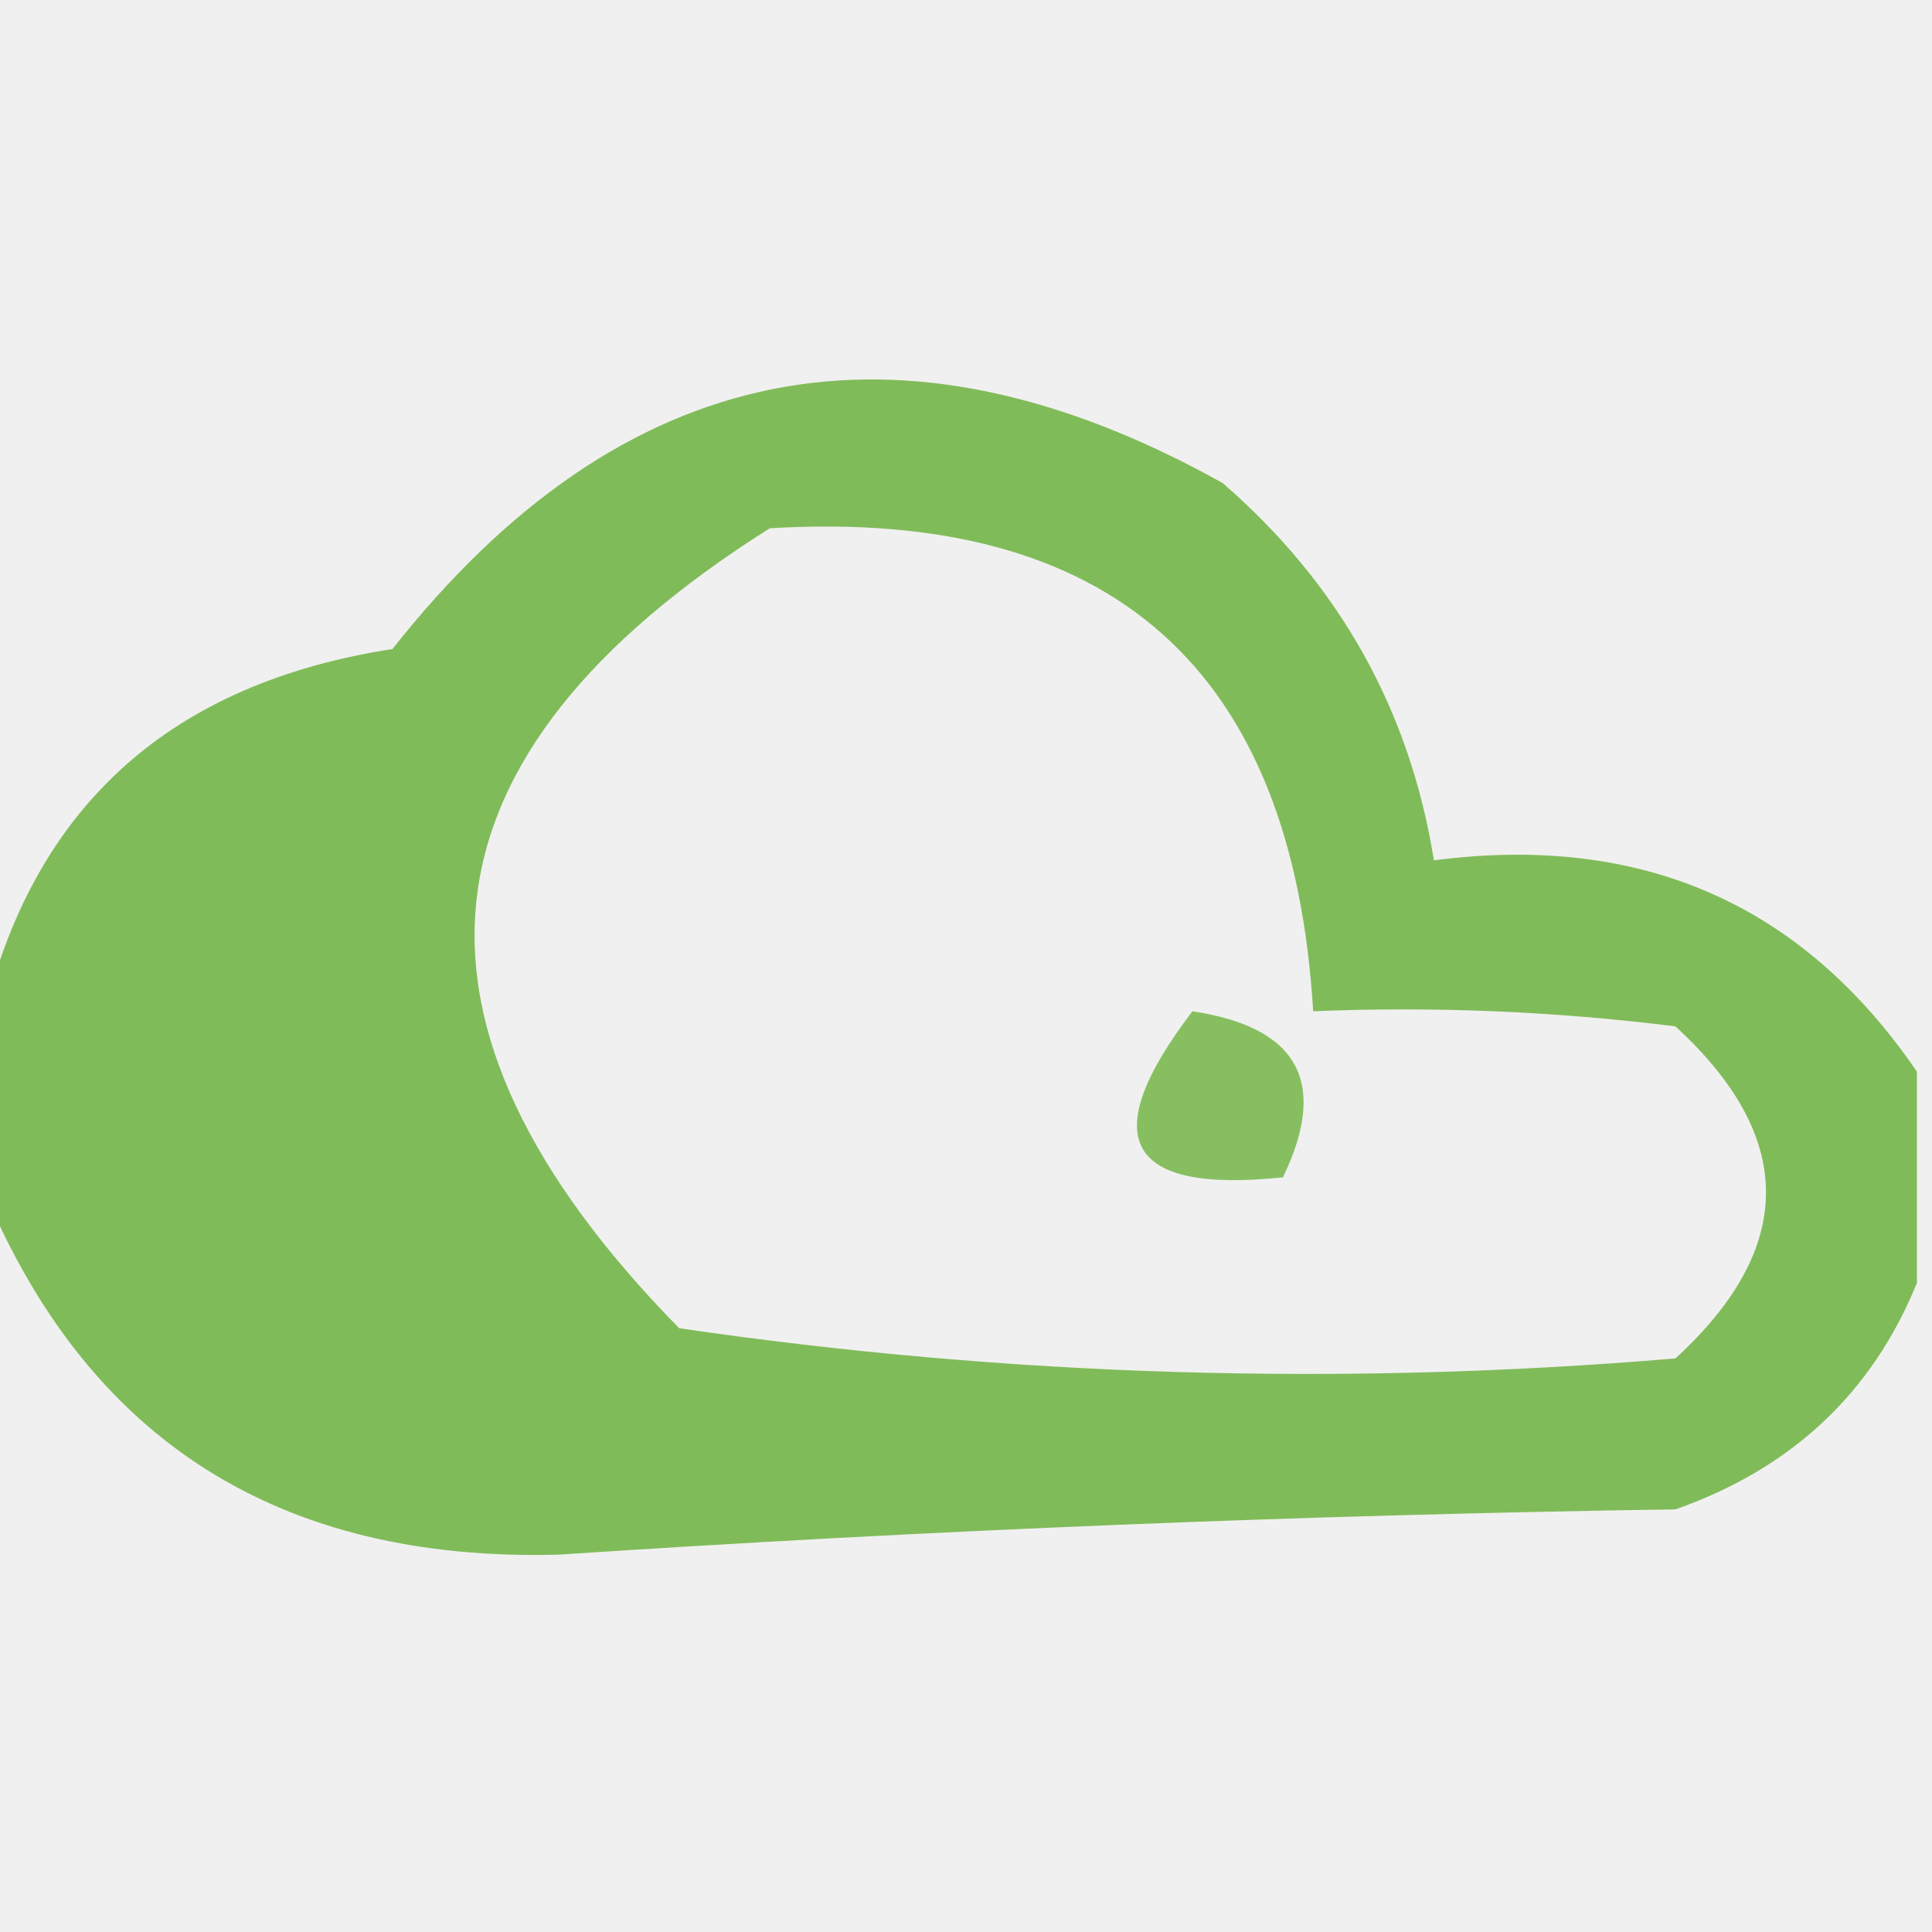
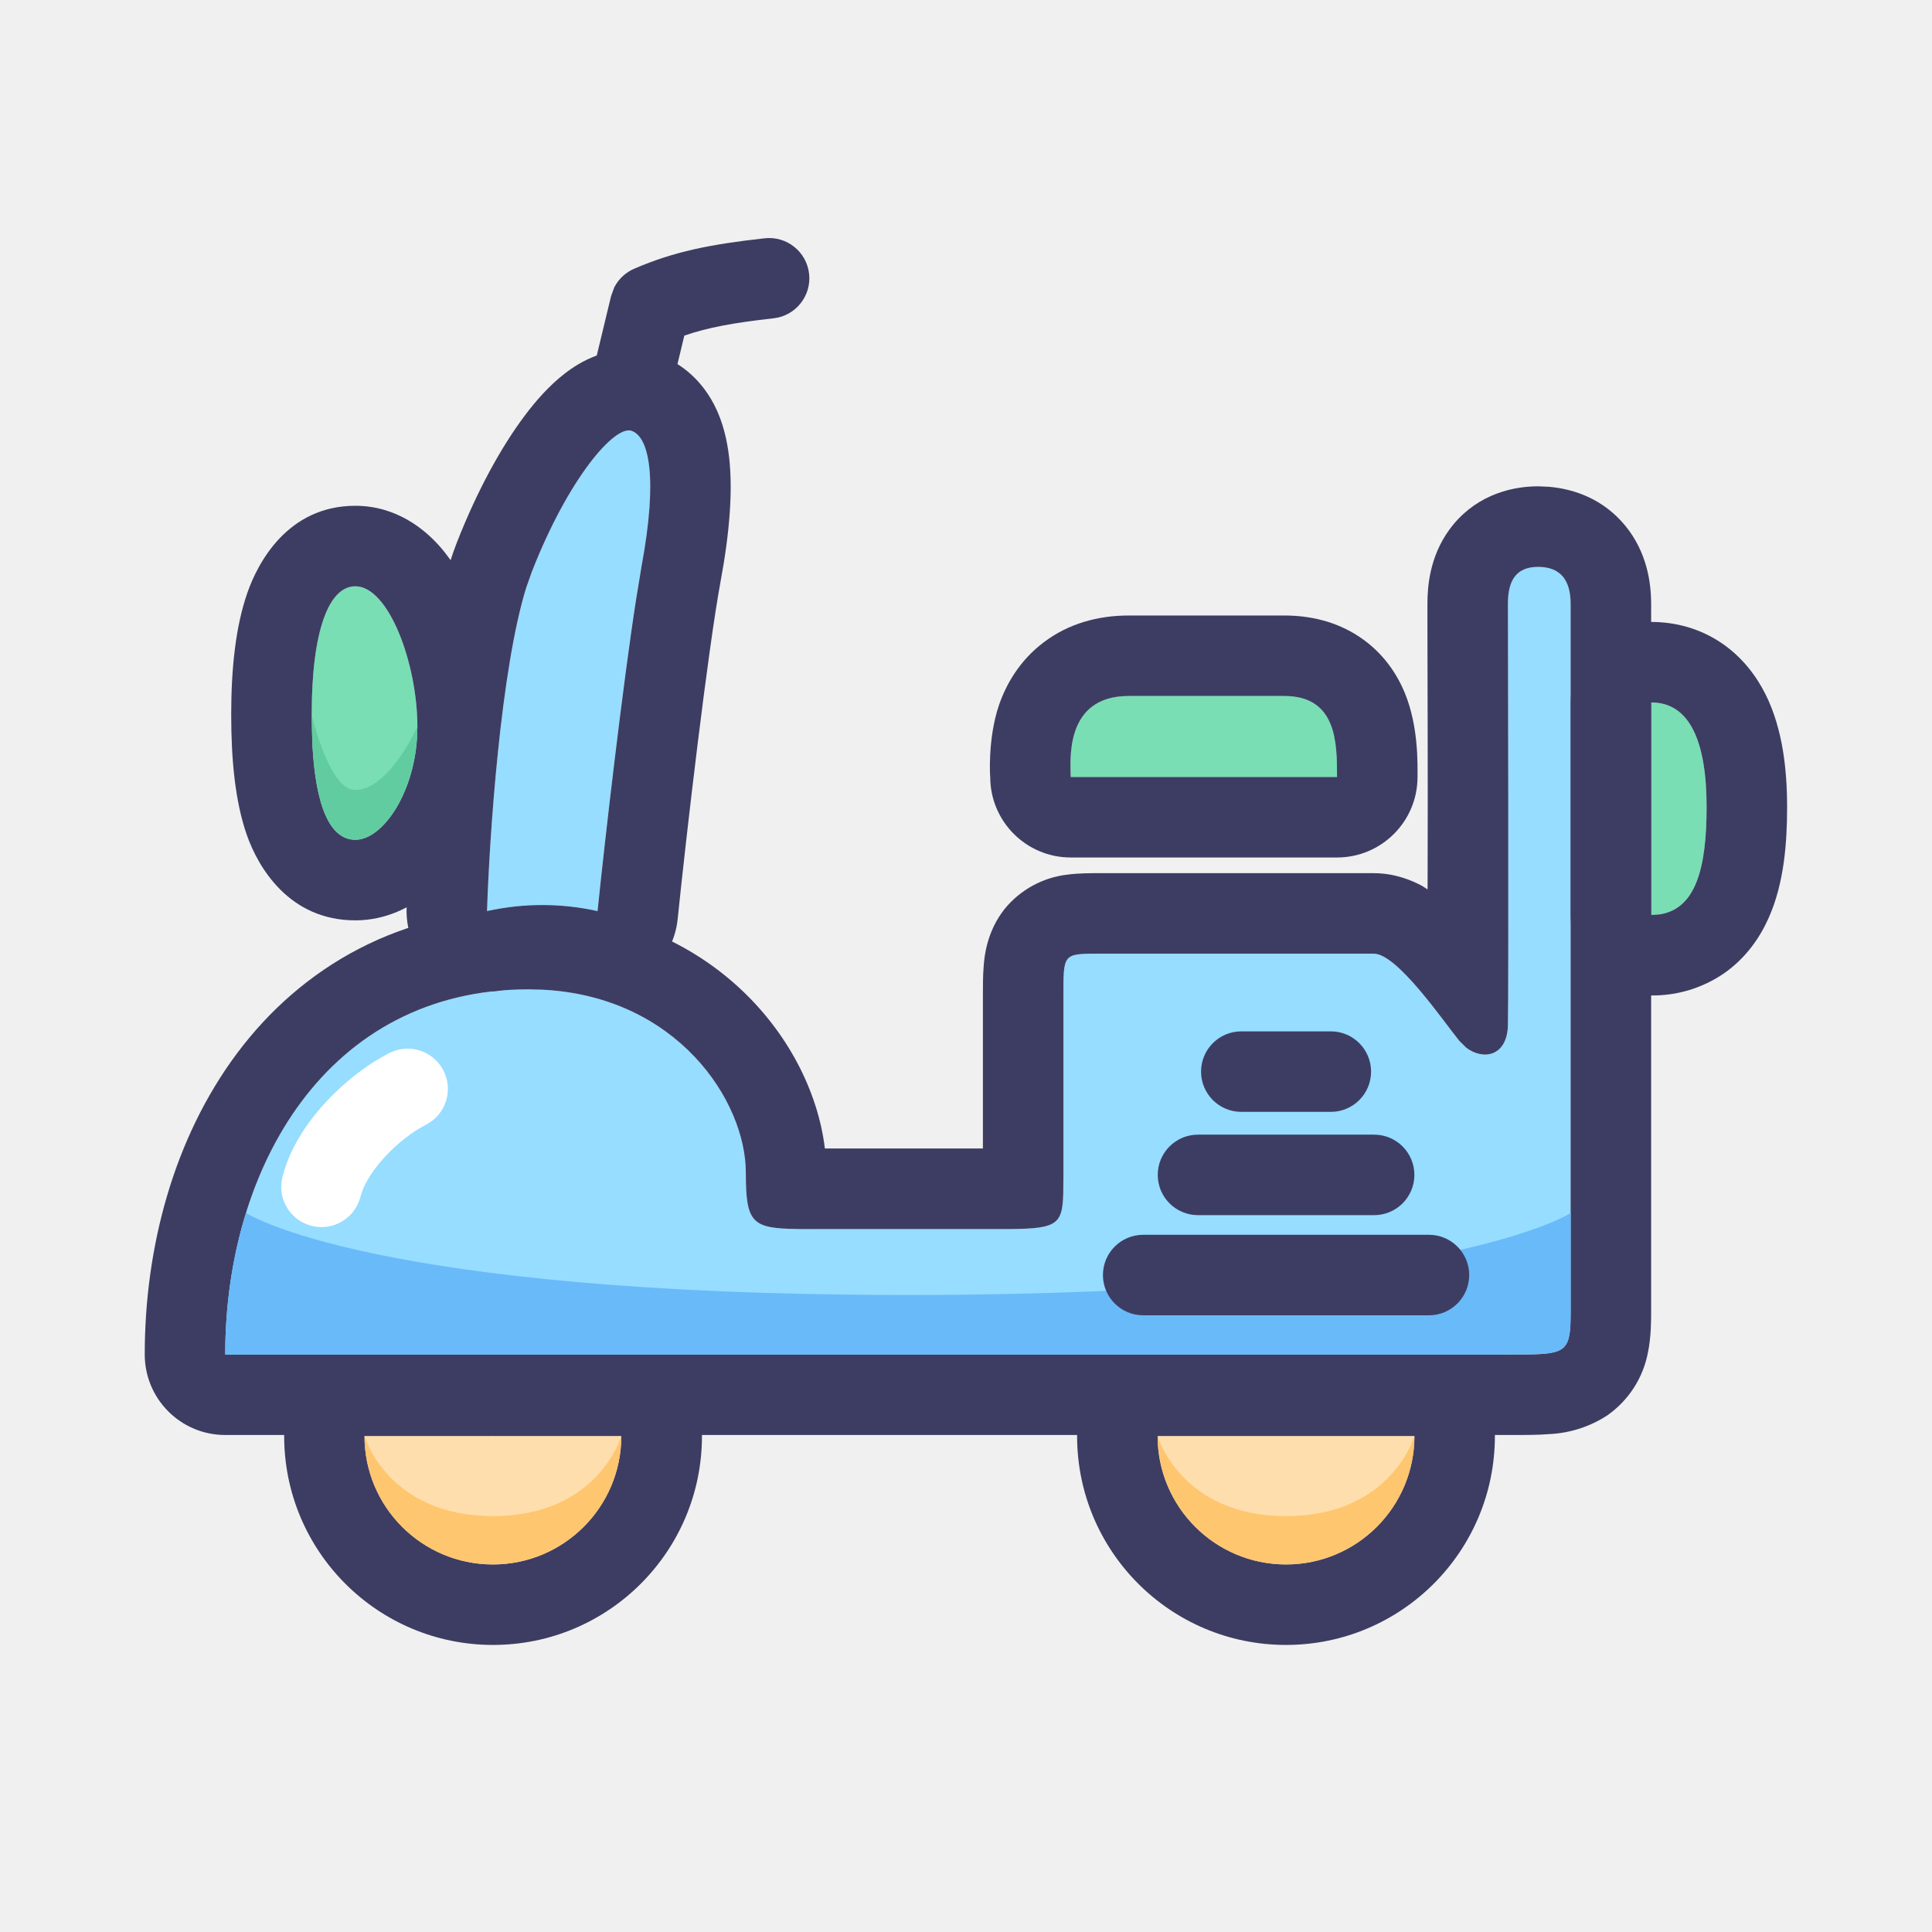
- <svg xmlns="http://www.w3.org/2000/svg" version="1.1" width="64px" height="64px" style="shape-rendering:geometricPrecision; text-rendering:geometricPrecision; image-rendering:optimizeQuality; fill-rule:evenodd; clip-rule:evenodd">
-   <g>
-     <path style="opacity:0.996" fill="#80bb58" d="M 63.5,35.5 C 63.5,37.833 63.5,40.167 63.5,42.5C 62.017,46.147 59.35,48.647 55.5,50C 43.121,50.186 30.788,50.686 18.5,51.5C 9.288,51.743 2.954,47.743 -0.5,39.5C -0.5,37.5 -0.5,35.5 -0.5,33.5C 1.216,26.628 5.716,22.628 13,21.5C 20.609,11.856 29.776,10.023 40.5,16C 44.37,19.355 46.703,23.521 47.5,28.5C 54.366,27.605 59.699,29.938 63.5,35.5 Z M 25.5,17.5 C 36.823,16.822 42.823,22.155 43.5,33.5C 47.514,33.334 51.514,33.501 55.5,34C 59.5,37.667 59.5,41.333 55.5,45C 44.427,45.931 33.427,45.597 22.5,44C 12.553,33.863 13.553,25.03 25.5,17.5 Z" />
-   </g>
-   <g>
-     <path style="opacity:0.991" fill="#86be5f" d="M 39.5,33.5 C 43.013,34.028 44.013,35.861 42.5,39C 37.289,39.546 36.289,37.713 39.5,33.5 Z" />
-   </g>
+ <svg xmlns="http://www.w3.org/2000/svg" t="1773227611982" class="icon" viewBox="0 0 1024 1024" version="1.1" p-id="1469" width="200" height="200">
+   <path d="M815.232 300.459c12.16 0 17.28 7.381 17.28 19.541v374.741c0 23.168-2.261 23.168-31.659 23.168H119.381c0-99.243 54.059-193.536 160.811-193.536 76.032 0 115.115 57.643 115.115 97.28 0 30.464 4.267 29.739 39.424 29.739h95.317c33.579 0 33.579-1.579 33.579-27.307v-95.531c0-23.04-0.427-23.04 18.901-23.04h145.621c12.373 0 36.48 35.243 45.312 46.165 8.832 10.923 25.301 10.624 25.771-8.405 0.427-19.029 0-223.275 0-223.275 0-11.648 3.84-19.541 16-19.541z" fill="#96DDFF" p-id="1470" />
+   <path d="M422.955 651.392c-24.405-0.256-27.648-3.115-27.648-29.739 0-38.4-36.693-93.696-108.117-97.109l-6.997-0.171c-106.752 0-160.811 94.293-160.811 193.536H800.853c25.685 0 30.677 0 31.488-15.531l0.128-7.68V320c0-12.16-5.12-19.541-17.237-19.541-12.16 0-16 7.893-16 19.541l0.171 104.491c0.043 53.419 0.043 109.227-0.171 118.784-0.384 16.64-13.099 18.944-22.187 11.947l-3.584-3.541c-8.789-10.923-32.939-46.208-45.312-46.208v-42.667c11.221 0 20.053 3.84 25.131 6.485 1.195 0.64 2.261 1.451 3.371 2.133l0.085-46.848c0-26.709-0.085-52.864-0.128-72.32l-0.043-23.381V320c0-9.088 1.195-24.875 11.52-39.125 12.373-17.109 30.891-23.125 47.147-23.125l5.803 0.256c13.696 1.195 28.843 6.699 40.192 20.395 11.733 14.123 13.909 30.549 13.909 41.6v374.741c0 5.291 0 13.824-1.664 21.931a52.608 52.608 0 0 1-21.675 33.579 61.44 61.44 0 0 1-30.037 9.813c-6.528 0.555-14.293 0.512-20.907 0.512H119.381a42.667 42.667 0 0 1-42.667-42.667c0-56.747 15.36-114.645 48.853-159.531 34.389-46.08 86.997-76.629 154.624-76.629 93.013 0 149.76 66.859 157.013 126.976h83.755v-80.171c0-4.693-0.043-11.307 0.427-16.725 0.341-4.437 1.451-17.963 11.136-30.123a50.347 50.347 0 0 1 33.195-18.133c6.229-0.853 13.227-0.768 16.811-0.768v42.667c-19.328 0-18.901 0-18.901 23.083v95.573l-0.085 8.533c-0.427 17.493-4.096 18.773-33.493 18.773h-107.093z m305.195-188.587v42.667h-145.621v-42.667h145.621z" fill="#3D3D63" p-id="1471" />
+   <path d="M800.853 717.909H119.381c0-25.856 3.669-51.371 11.008-75.008 0 0 66.048 43.477 351.061 43.477s351.061-43.435 351.061-43.435v51.797c0 23.168-2.261 23.168-31.659 23.168z" fill="#69BAF9" p-id="1472" />
+   <path d="M281.771 303.36c-15.573 39.936-22.229 136.32-23.637 179.541a134.827 134.827 0 0 1 58.581 0c4.736-46.037 16.171-144.043 23.296-182.656 8.96-48.299 3.669-68.779-5.248-71.936-8.917-3.157-33.579 25.173-52.992 75.093z" fill="#96DDFF" p-id="1473" />
+   <path d="M316.16 188.501c6.016-2.219 16.085-4.565 27.733-1.877l5.077 1.451 5.504 2.347c12.203 5.973 19.755 15.787 24.064 24.107 4.821 9.344 6.912 19.243 7.936 28.032 1.963 17.536 0.299 39.467-4.523 65.451-6.784 36.693-18.048 132.992-22.784 179.2a42.752 42.752 0 0 1-51.072 37.504 92.459 92.459 0 0 0-41.088-0.085 42.667 42.667 0 0 1-51.499-43.093 1309.44 1309.44 0 0 1 6.699-94.293c3.755-34.176 9.728-73.515 19.797-99.328 10.837-27.776 23.595-50.944 36.096-67.584 6.059-8.107 13.227-16.171 21.248-22.357 3.968-3.072 9.643-6.869 16.768-9.472z m18.603 39.851c-8.96-3.157-33.579 25.173-52.992 75.008l-2.859 8.107c-13.525 43.648-19.456 130.944-20.779 171.435a134.827 134.827 0 0 1 58.581 0c4.139-40.235 13.44-120.32 20.48-165.589l2.816-17.067c8.96-48.299 3.669-68.779-5.248-71.893z" fill="#3D3D63" p-id="1474" />
+   <path d="M405.291 126.293a21.333 21.333 0 0 1 4.693 42.411c-21.376 2.389-34.901 4.907-47.275 9.173l-6.571 27.307a21.333 21.333 0 0 1-41.472-9.984l9.216-38.272 1.707-4.651a21.376 21.376 0 0 1 10.667-9.899c20.992-9.045 40.192-12.885 69.035-16.085z" fill="#3D3D63" p-id="1475" />
+   <path d="M165.205 378.624c0-44.245 9.003-67.883 23.125-67.883 17.792 0 32.896 41.216 32.896 74.411 0 33.152-17.835 59.947-32.896 59.947-15.061 0-23.125-22.187-23.125-66.475z" fill="#79DEB4" p-id="1476" />
+   <path d="M122.539 378.667c0-24.149 2.304-46.677 8.661-64.725 5.291-15.061 20.907-45.867 57.131-45.867 21.76 0 36.693 12.501 44.459 21.205 8.235 9.216 13.995 20.096 18.091 29.867a179.2 179.2 0 0 1 13.013 66.005c0 23.893-6.357 46.336-16.64 63.957a88.747 88.747 0 0 1-20.821 24.619c-8.533 6.827-21.632 14.08-38.101 14.08-34.987 0-51.413-27.947-57.472-45.141-6.315-18.005-8.32-40.405-8.32-64z m43.008 15.531c1.749 33.92 9.6 50.901 22.784 50.901 14.08 0 30.72-23.552 32.683-53.845l0.213-6.101c0-33.195-15.104-74.411-32.896-74.411-14.08 0-23.125 23.637-23.125 67.925l0.341 15.531z" fill="#3D3D63" p-id="1477" />
+   <path d="M165.205 378.624s9.003 40.064 23.125 40.064c17.792 0 32.896-33.536 32.896-33.536 0 33.152-17.835 59.947-32.896 59.947-15.061 0-23.125-22.187-23.125-66.475z" fill="#62CCA1" p-id="1478" />
+   <path d="M598.229 368.896c-34.56 0-30.72 35.115-30.72 42.88h141.141c0-17.792 0-42.88-27.904-42.88h-82.517z" fill="#79DEB4" p-id="1479" />
+   <path d="M680.747 326.229c13.44 0 27.477 3.072 39.893 11.392 12.501 8.363 19.84 19.627 24.021 29.867 7.253 17.749 6.656 37.547 6.656 44.331a42.667 42.667 0 0 1-42.667 42.667h-141.141a42.667 42.667 0 0 1-42.667-42.667c0 1.195-1.621-19.84 4.693-38.272 3.669-10.539 10.581-23.211 23.552-33.024 13.227-10.069 29.013-14.293 45.141-14.293v42.667c-34.56 0-30.72 35.115-30.72 42.923h141.141c0-17.792 0-42.923-27.904-42.923v-42.667z m0 0v42.667H598.187v-42.667h82.517z" fill="#3D3D63" p-id="1480" />
+   <path d="M875.179 484.949v-112.64c20.651 0 29.355 21.12 29.355 55.467 0 34.432-6.528 57.173-29.355 57.173z" fill="#79DEB4" p-id="1481" />
+   <path d="M875.179 329.643c12.8 0 25.728 3.413 37.205 11.136 11.136 7.552 18.603 17.621 23.467 27.392 9.131 18.389 11.349 40.192 11.349 59.648 0 18.261-1.451 40.277-9.899 58.965-4.523 10.112-11.819 20.907-23.467 29.056a66.859 66.859 0 0 1-38.656 11.776 42.667 42.667 0 0 1-42.667-42.667v-112.64a42.667 42.667 0 0 1 42.667-42.667z m4.053 155.051c19.584-2.645 25.301-24.619 25.301-56.875 0-34.389-8.704-55.509-29.355-55.509v112.64l4.053-0.256z" fill="#3D3D63" p-id="1482" />
+   <path d="M329.301 761.131a68.053 68.053 0 0 1-136.107 0h136.107z" fill="#FFDEAD" p-id="1483" />
+   <path d="M261.248 718.464v42.667H193.195a68.053 68.053 0 0 0 136.107 0H261.291v-42.667h110.763v42.667a110.72 110.72 0 0 1-221.44 0v-42.667h110.677z" fill="#3D3D63" p-id="1484" />
+   <path d="M329.301 761.131a68.053 68.053 0 0 1-136.107 0s12.203 42.411 68.053 42.411c55.893 0 68.053-42.411 68.053-42.411z" fill="#FFC670" p-id="1485" />
+   <path d="M749.696 761.131a68.053 68.053 0 1 1-136.107 0h136.107z" fill="#FFDEAD" p-id="1486" />
+   <path d="M681.643 718.464v42.667H613.547a68.053 68.053 0 0 0 136.107 0h-68.053v-42.667h110.72v42.667a110.72 110.72 0 0 1-221.44 0v-42.667h110.72z" fill="#3D3D63" p-id="1487" />
+   <path d="M749.696 761.131a68.053 68.053 0 0 1-136.107 0s12.16 42.411 68.053 42.411 68.053-42.411 68.053-42.411z" fill="#FFC670" p-id="1488" />
+   <path d="M206.293 558.165a21.333 21.333 0 0 1 19.541 37.931c-7.253 3.712-15.36 9.941-22.187 17.451-6.997 7.68-11.179 15.104-12.587 20.736a21.333 21.333 0 0 1-41.387-10.368c3.669-14.805 12.629-28.373 22.4-39.083 9.899-10.88 22.016-20.395 34.219-26.667z" fill="#FFFFFF" p-id="1489" />
+   <path d="M705.365 546.645a21.333 21.333 0 0 1 0 42.667H657.92a21.333 21.333 0 1 1 0-42.667h47.445zM728.32 601.387a21.333 21.333 0 0 1 0 42.667h-93.355a21.333 21.333 0 1 1 0-42.667h93.355zM757.376 654.464a21.333 21.333 0 0 1 0 42.667h-151.467a21.333 21.333 0 1 1 0-42.667h151.467z" fill="#3D3D63" p-id="1490" />
</svg>
